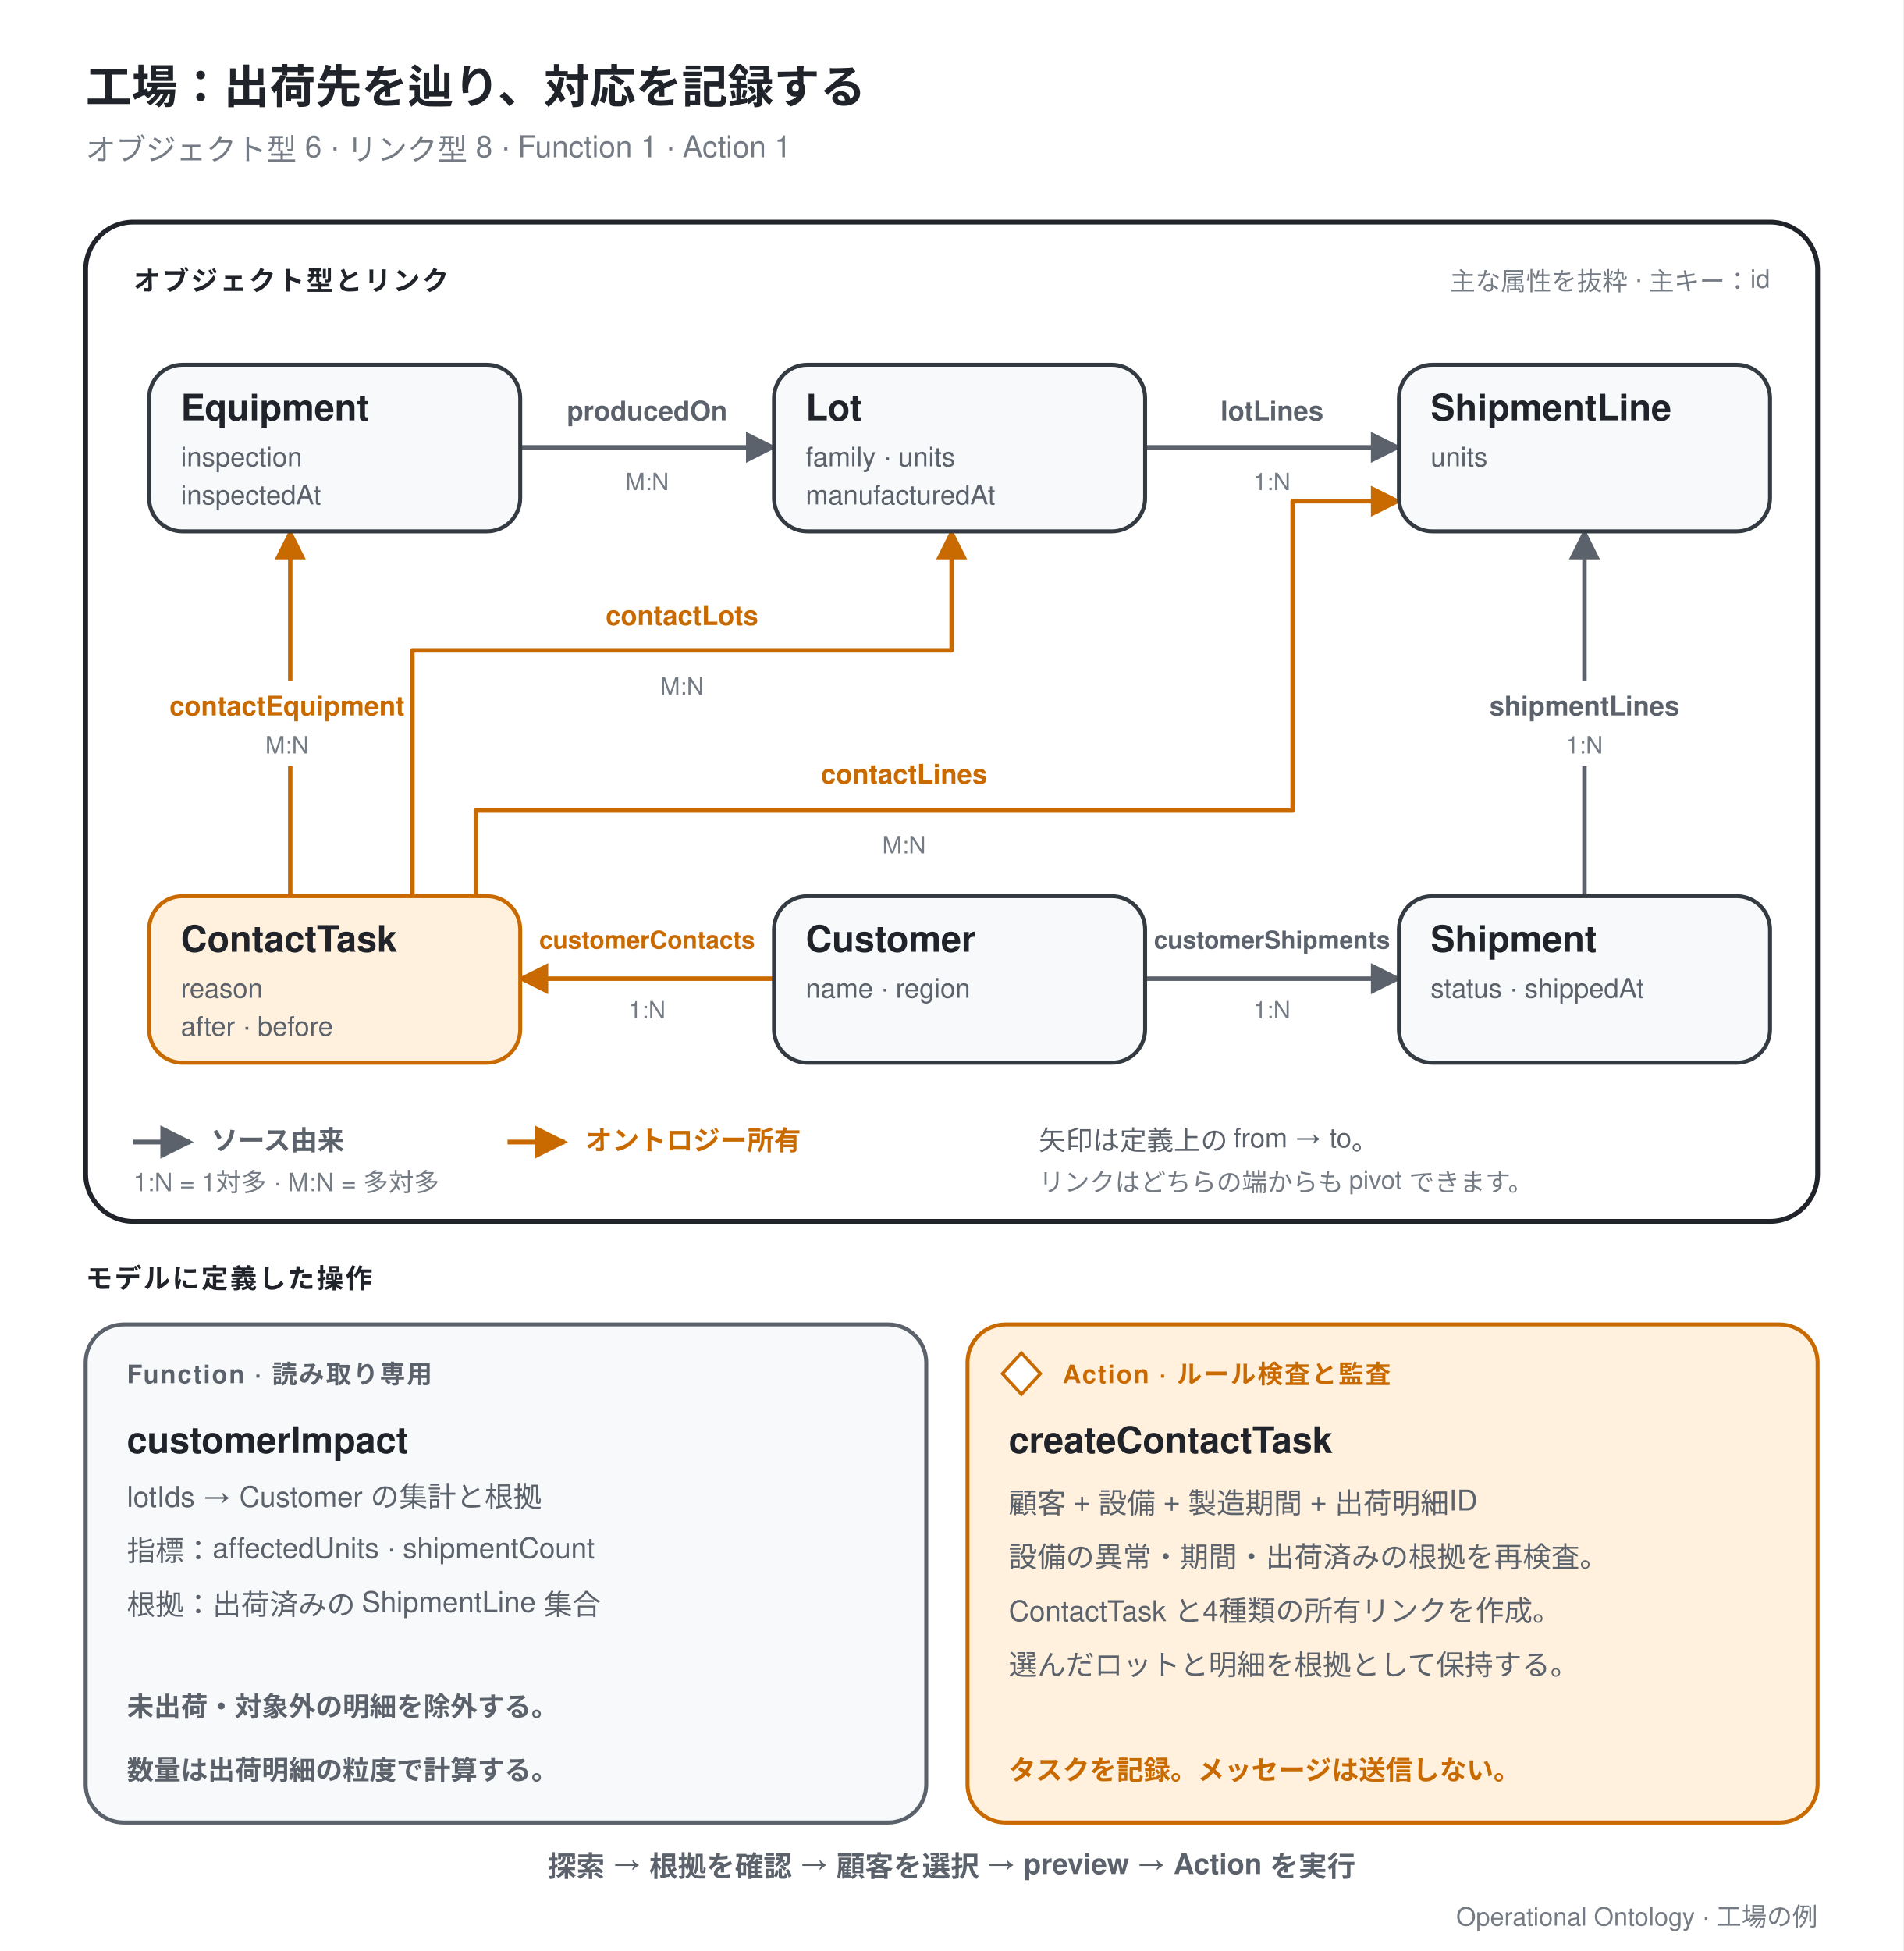
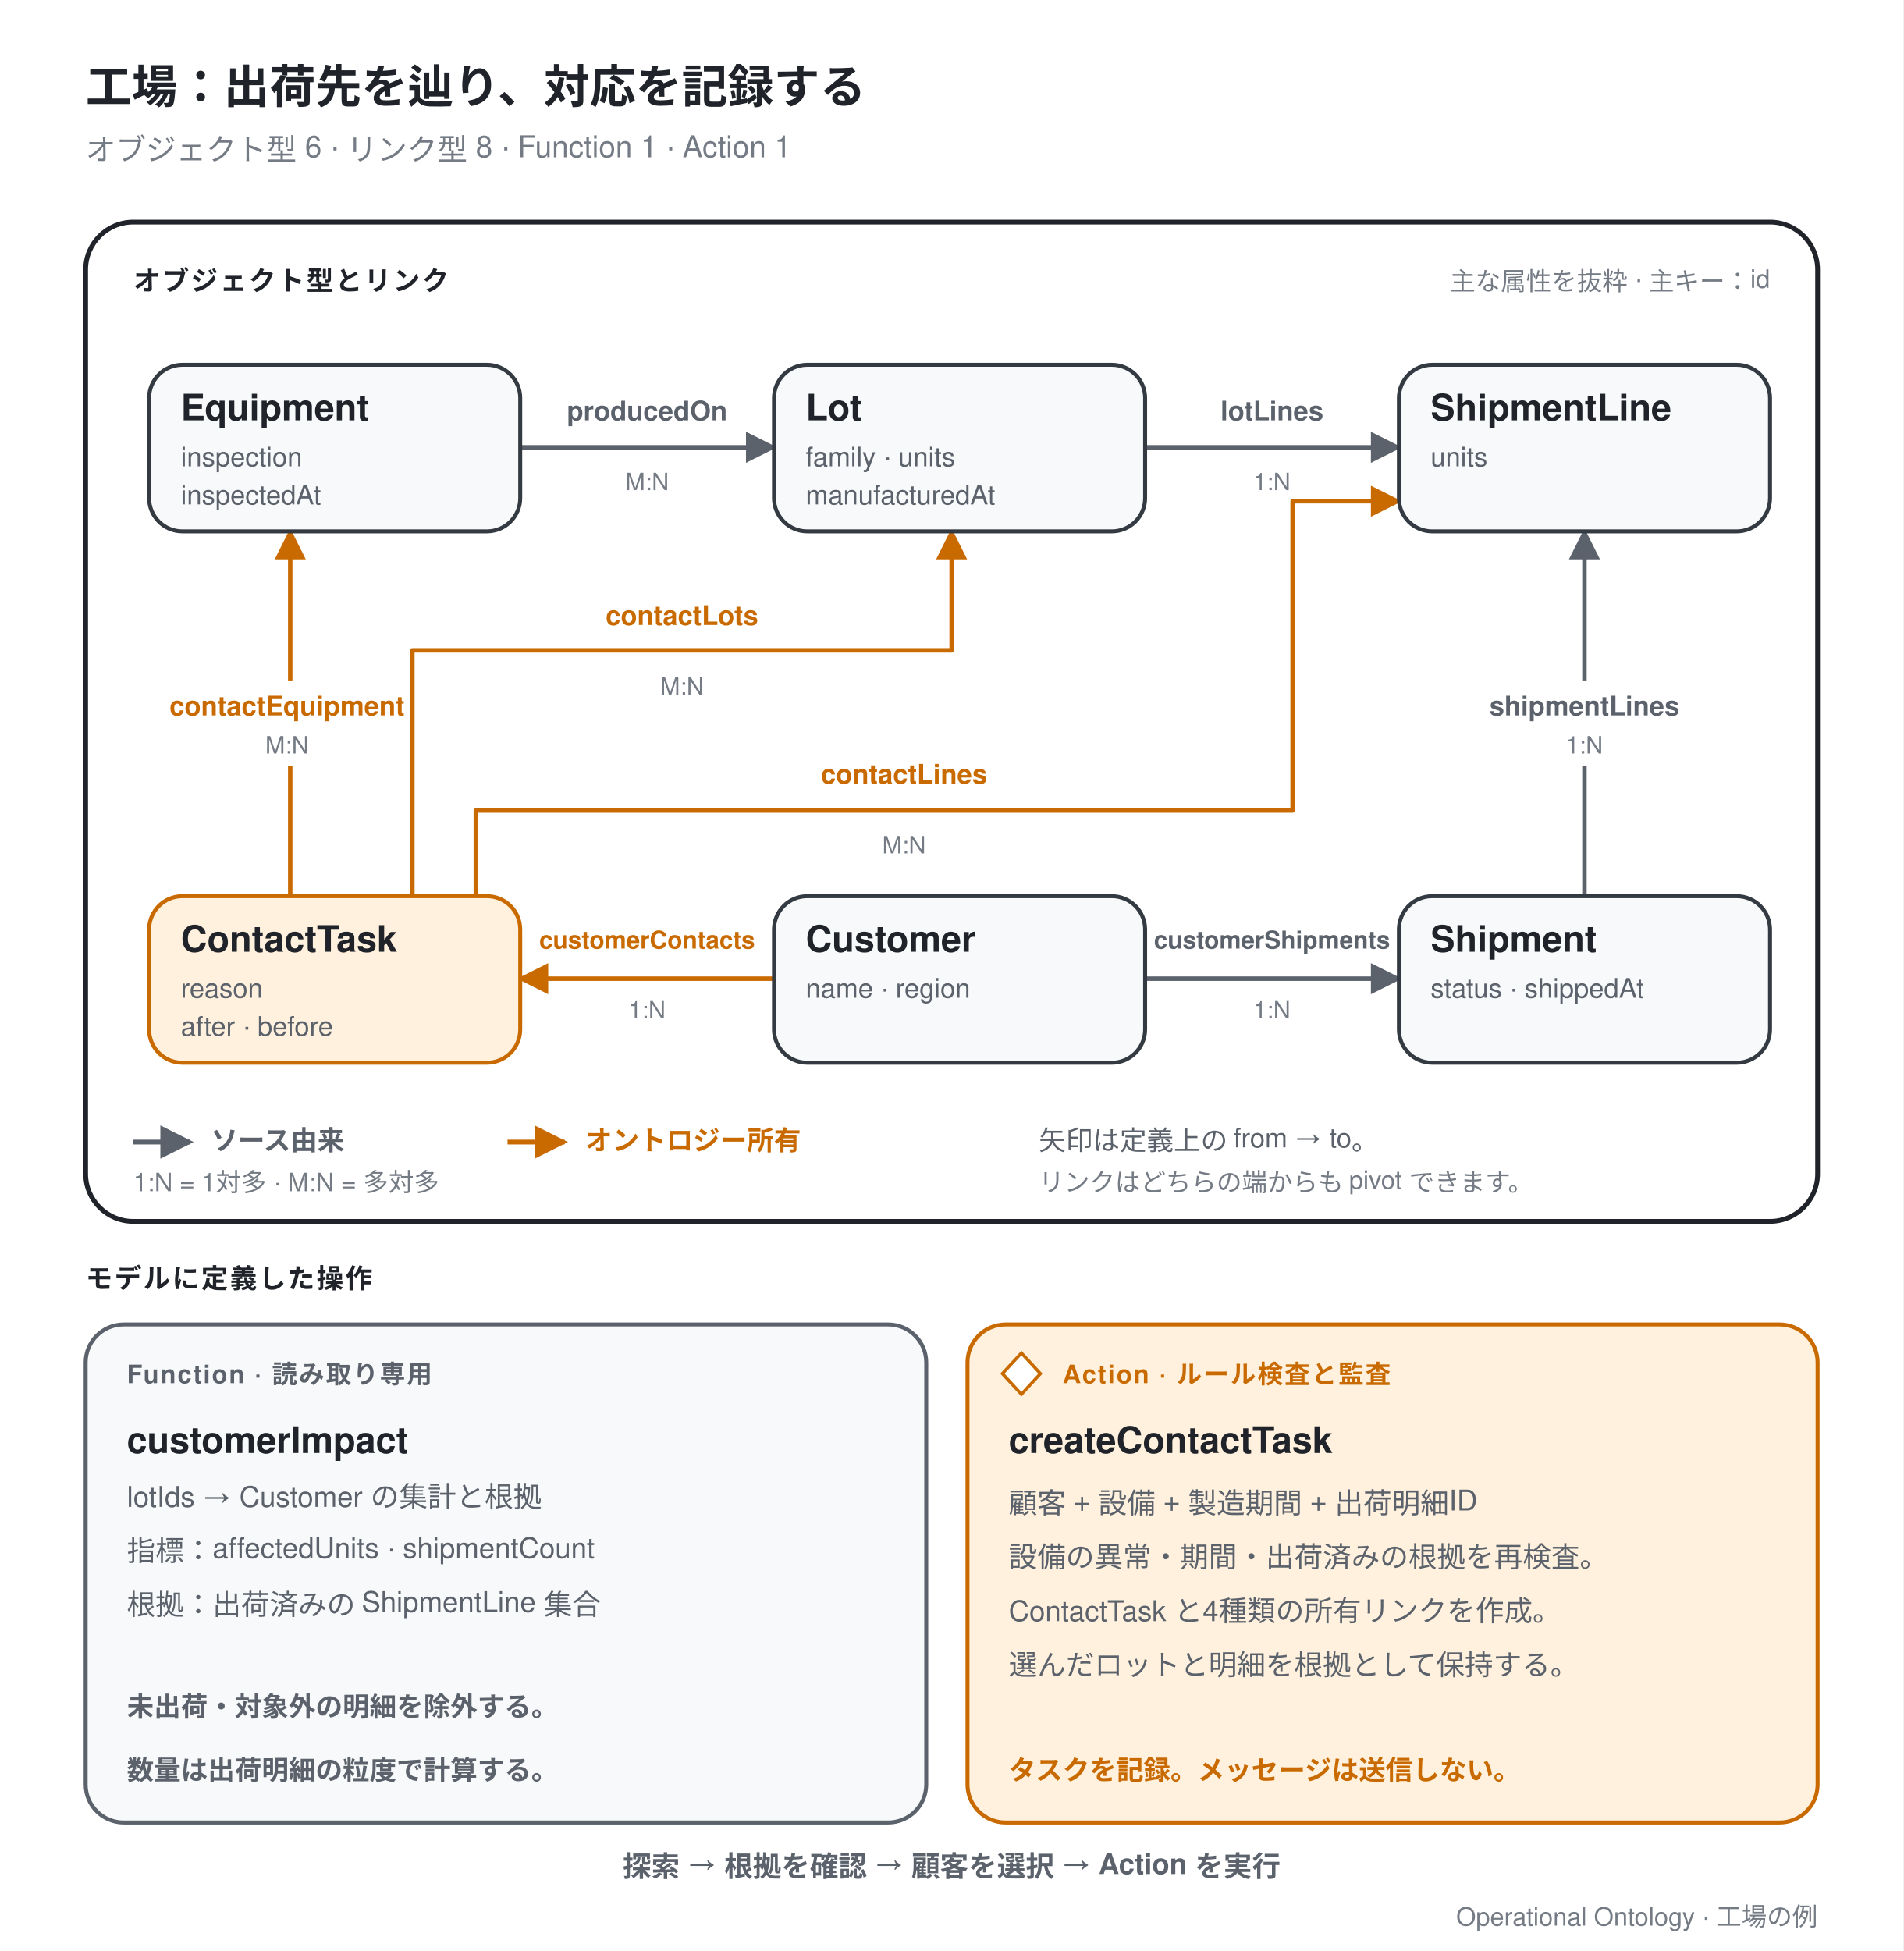
<svg xmlns="http://www.w3.org/2000/svg" xml:lang="ja" viewBox="0 0 1200 1230" role="img" aria-labelledby="title desc">
  <defs>
    <style>text { font-family: system-ui, -apple-system, BlinkMacSystemFont, "Segoe UI", Helvetica, Arial, "Hiragino Sans", "Noto Sans JP", sans-serif; }</style>
    <marker id="arrow-gray" viewBox="0 0 10 10" refX="9" refY="5" markerWidth="7" markerHeight="7" orient="auto-start-reverse">
      <path d="M 0 0 L 10 5 L 0 10 Z" fill="#5B626B" />
    </marker>
    <marker id="arrow-orange" viewBox="0 0 10 10" refX="9" refY="5" markerWidth="7" markerHeight="7" orient="auto-start-reverse">
      <path d="M 0 0 L 10 5 L 0 10 Z" fill="#C96A00" />
    </marker>
  </defs>
  <rect x="0" y="0" width="1200" height="1230" rx="0" fill="#FFFFFF" />
  <text x="54" y="65" text-anchor="start" font-size="29" font-weight="760" fill="#20242A">工場：出荷先を辿り、対応を記録する</text>
  <text x="54" y="101" text-anchor="start" font-size="19" font-weight="500" fill="#747B84">オブジェクト型 6 · リンク型 8 · Function 1 · Action 1</text>
  <rect x="54" y="140" width="1092" height="630" rx="30" fill="#FFFFFF" stroke="#20242A" stroke-width="3" />
  <text x="84" y="183" text-anchor="start" font-size="17" font-weight="760" fill="#20242A" letter-spacing="1.2">オブジェクト型とリンク</text>
  <text x="1116" y="183" text-anchor="end" font-size="16" font-weight="500" fill="#747B84">主な属性を抜粋 · 主キー：id</text>
  <g data-link="producedOn" data-from="Equipment" data-to="Lot" data-kind="many-to-many">
    <path d="M 328 282 H 488" fill="none" stroke="#5B626B" stroke-width="2.8" stroke-linecap="round" stroke-linejoin="round" marker-end="url(#arrow-gray)" />
    <text x="408" y="265" text-anchor="middle" font-size="17" font-weight="650" fill="#5B626B">producedOn</text>
    <text x="408" y="309" text-anchor="middle" font-size="15" font-weight="500" fill="#747B84">M:N</text>
  </g>
  <g data-link="lotLines" data-from="Lot" data-to="ShipmentLine" data-kind="one-to-many">
    <path d="M 722 282 H 882" fill="none" stroke="#5B626B" stroke-width="2.8" stroke-linecap="round" stroke-linejoin="round" marker-end="url(#arrow-gray)" />
    <text x="802" y="265" text-anchor="middle" font-size="17" font-weight="650" fill="#5B626B">lotLines</text>
    <text x="802" y="309" text-anchor="middle" font-size="15" font-weight="500" fill="#747B84">1:N</text>
  </g>
  <g data-link="shipmentLines" data-from="Shipment" data-to="ShipmentLine" data-kind="one-to-many">
    <path d="M 999 565 V 335" fill="none" stroke="#5B626B" stroke-width="2.8" stroke-linecap="round" stroke-linejoin="round" marker-end="url(#arrow-gray)" />
    <rect x="911.0" y="429" width="176" height="54" rx="6" fill="#FFFFFF" />
    <text x="999" y="451" text-anchor="middle" font-size="17" font-weight="650" fill="#5B626B">shipmentLines</text>
    <text x="999" y="475" text-anchor="middle" font-size="15" font-weight="500" fill="#747B84">1:N</text>
  </g>
  <g data-link="customerShipments" data-from="Customer" data-to="Shipment" data-kind="one-to-many">
    <path d="M 722 617 H 882" fill="none" stroke="#5B626B" stroke-width="2.8" stroke-linecap="round" stroke-linejoin="round" marker-end="url(#arrow-gray)" />
    <text x="802" y="598" text-anchor="middle" font-size="15.5" font-weight="650" fill="#5B626B">customerShipments</text>
    <text x="802" y="642" text-anchor="middle" font-size="15" font-weight="500" fill="#747B84">1:N</text>
  </g>
  <g data-link="contactEquipment" data-from="ContactTask" data-to="Equipment" data-kind="many-to-many">
    <path d="M 183 565 V 335" fill="none" stroke="#C96A00" stroke-width="2.8" stroke-linecap="round" stroke-linejoin="round" marker-end="url(#arrow-orange)" />
    <rect x="93.0" y="429" width="176" height="54" rx="6" fill="#FFFFFF" />
    <text x="181" y="451" text-anchor="middle" font-size="17" font-weight="650" fill="#C96A00">contactEquipment</text>
    <text x="181" y="475" text-anchor="middle" font-size="15" font-weight="500" fill="#747B84">M:N</text>
  </g>
  <g data-link="contactLots" data-from="ContactTask" data-to="Lot" data-kind="many-to-many">
    <path d="M 260 565 V 410 H 600 V 335" fill="none" stroke="#C96A00" stroke-width="2.8" stroke-linecap="round" stroke-linejoin="round" marker-end="url(#arrow-orange)" />
    <text x="430" y="394" text-anchor="middle" font-size="17" font-weight="650" fill="#C96A00">contactLots</text>
    <text x="430" y="438" text-anchor="middle" font-size="15" font-weight="500" fill="#747B84">M:N</text>
  </g>
  <g data-link="contactLines" data-from="ContactTask" data-to="ShipmentLine" data-kind="many-to-many">
    <path d="M 300 565 V 511 H 815 V 316 H 882" fill="none" stroke="#C96A00" stroke-width="2.8" stroke-linecap="round" stroke-linejoin="round" marker-end="url(#arrow-orange)" />
    <text x="570" y="494" text-anchor="middle" font-size="17" font-weight="650" fill="#C96A00">contactLines</text>
    <text x="570" y="538" text-anchor="middle" font-size="15" font-weight="500" fill="#747B84">M:N</text>
  </g>
  <g data-link="customerContacts" data-from="Customer" data-to="ContactTask" data-kind="one-to-many">
    <path d="M 488 617 H 328" fill="none" stroke="#C96A00" stroke-width="2.8" stroke-linecap="round" stroke-linejoin="round" marker-end="url(#arrow-orange)" />
    <text x="408" y="598" text-anchor="middle" font-size="15.5" font-weight="650" fill="#C96A00">customerContacts</text>
    <text x="408" y="642" text-anchor="middle" font-size="15" font-weight="500" fill="#747B84">1:N</text>
  </g>
  <g data-object="Equipment" data-properties="inspection inspectedAt">
    <rect x="94" y="230" width="234" height="105" rx="21" fill="#F8F9FA" stroke="#343A42" stroke-width="2.5" />
    <text x="114" y="265" text-anchor="start" font-size="23" font-weight="730" fill="#20242A">Equipment</text>
    <text x="114" y="294" text-anchor="start" font-size="17" font-weight="500" fill="#5B626B">inspection</text>
    <text x="114" y="318" text-anchor="start" font-size="17" font-weight="500" fill="#5B626B">inspectedAt</text>
  </g>
  <g data-object="Lot" data-properties="family units manufacturedAt">
    <rect x="488" y="230" width="234" height="105" rx="21" fill="#F8F9FA" stroke="#343A42" stroke-width="2.5" />
    <text x="508" y="265" text-anchor="start" font-size="23" font-weight="730" fill="#20242A">Lot</text>
    <text x="508" y="294" text-anchor="start" font-size="17" font-weight="500" fill="#5B626B">family · units</text>
    <text x="508" y="318" text-anchor="start" font-size="17" font-weight="500" fill="#5B626B">manufacturedAt</text>
  </g>
  <g data-object="ShipmentLine" data-properties="units">
    <rect x="882" y="230" width="234" height="105" rx="21" fill="#F8F9FA" stroke="#343A42" stroke-width="2.5" />
    <text x="902" y="265" text-anchor="start" font-size="23" font-weight="730" fill="#20242A">ShipmentLine</text>
    <text x="902" y="294" text-anchor="start" font-size="17" font-weight="500" fill="#5B626B">units</text>
  </g>
  <g data-object="ContactTask" data-properties="reason after before">
    <rect x="94" y="565" width="234" height="105" rx="21" fill="#FFF1DE" stroke="#C96A00" stroke-width="2.5" />
    <text x="114" y="600" text-anchor="start" font-size="23" font-weight="730" fill="#20242A">ContactTask</text>
    <text x="114" y="629" text-anchor="start" font-size="17" font-weight="500" fill="#5B626B">reason</text>
    <text x="114" y="653" text-anchor="start" font-size="17" font-weight="500" fill="#5B626B">after · before</text>
  </g>
  <g data-object="Customer" data-properties="name region">
    <rect x="488" y="565" width="234" height="105" rx="21" fill="#F8F9FA" stroke="#343A42" stroke-width="2.5" />
    <text x="508" y="600" text-anchor="start" font-size="23" font-weight="730" fill="#20242A">Customer</text>
    <text x="508" y="629" text-anchor="start" font-size="17" font-weight="500" fill="#5B626B">name · region</text>
  </g>
  <g data-object="Shipment" data-properties="status shippedAt">
    <rect x="882" y="565" width="234" height="105" rx="21" fill="#F8F9FA" stroke="#343A42" stroke-width="2.5" />
    <text x="902" y="600" text-anchor="start" font-size="23" font-weight="730" fill="#20242A">Shipment</text>
    <text x="902" y="629" text-anchor="start" font-size="17" font-weight="500" fill="#5B626B">status · shippedAt</text>
  </g>
  <path d="M 84 720 H 120" stroke="#5B626B" stroke-width="3" marker-end="url(#arrow-gray)" />
  <text x="133" y="725" text-anchor="start" font-size="17" font-weight="600" fill="#5B626B">ソース由来</text>
  <path d="M 320 720 H 356" stroke="#C96A00" stroke-width="3" marker-end="url(#arrow-orange)" />
  <text x="369" y="725" text-anchor="start" font-size="17" font-weight="600" fill="#C96A00">オントロジー所有</text>
  <text x="655" y="725" text-anchor="start" font-size="17" font-weight="500" fill="#5B626B">矢印は定義上の from → to。</text>
  <text x="84" y="751" text-anchor="start" font-size="16" font-weight="500" fill="#747B84">1:N = 1対多 · M:N = 多対多</text>
  <text x="655" y="751" text-anchor="start" font-size="16" font-weight="500" fill="#747B84">リンクはどちらの端からも pivot できます。</text>
  <text x="54" y="812" text-anchor="start" font-size="17" font-weight="760" fill="#20242A" letter-spacing="1.2">モデルに定義した操作</text>
  <rect x="54" y="835" width="530" height="314" rx="24" fill="#F8F9FA" stroke="#5B626B" stroke-width="2.5" />
  <rect x="610" y="835" width="536" height="314" rx="24" fill="#FFF1DE" stroke="#C96A00" stroke-width="2.5" />
  <text x="80" y="872" text-anchor="start" font-size="16" font-weight="750" fill="#5B626B" letter-spacing="1">Function · 読み取り専用</text>
  <path d="M 644 853 L 656 866 L 644 879 L 632 866 Z" fill="#FFFFFF" stroke="#C96A00" stroke-width="2" />
  <text x="670" y="872" text-anchor="start" font-size="16" font-weight="750" fill="#C96A00" letter-spacing="1">Action · ルール検査と監査</text>
  <g data-function="customerImpact">
    <text x="80" y="916" text-anchor="start" font-size="23" font-weight="730" fill="#20242A">customerImpact</text>
    <text x="80" y="950" text-anchor="start" font-size="18" font-weight="500" fill="#5B626B">lotIds → Customer の集計と根拠</text>
    <text x="80" y="984" text-anchor="start" font-size="18" font-weight="500" fill="#5B626B">指標：affectedUnits · shipmentCount</text>
    <text x="80" y="1018" text-anchor="start" font-size="18" font-weight="500" fill="#5B626B">根拠：出荷済みの ShipmentLine 集合</text>
  </g>
  <text x="80" y="1082" text-anchor="start" font-size="17" font-weight="550" fill="#5B626B">未出荷・対象外の明細を除外する。</text>
  <text x="80" y="1122" text-anchor="start" font-size="17" font-weight="550" fill="#5B626B">数量は出荷明細の粒度で計算する。</text>
  <g data-action="createContactTask">
    <text x="636" y="916" text-anchor="start" font-size="23" font-weight="730" fill="#20242A">createContactTask</text>
    <text x="636" y="954" text-anchor="start" font-size="18" font-weight="500" fill="#5B626B">顧客 + 設備 + 製造期間 + 出荷明細ID</text>
    <text x="636" y="988" text-anchor="start" font-size="18" font-weight="500" fill="#5B626B">設備の異常・期間・出荷済みの根拠を再検査。</text>
    <text x="636" y="1022" text-anchor="start" font-size="18" font-weight="500" fill="#5B626B">ContactTask と4種類の所有リンクを作成。</text>
    <text x="636" y="1056" text-anchor="start" font-size="18" font-weight="500" fill="#5B626B">選んだロットと明細を根拠として保持する。</text>
    <text x="636" y="1122" text-anchor="start" font-size="17" font-weight="650" fill="#C96A00">タスクを記録。メッセージは送信しない。</text>
  </g>
-   <text x="600" y="1183" text-anchor="middle" font-size="18" font-weight="550" fill="#5B626B">探索 → 根拠を確認 → 顧客を選択 → preview → Action を実行</text>
+   <text x="600" y="1183" text-anchor="middle" font-size="18" font-weight="550" fill="#5B626B">探索 → 根拠を確認 → 顧客を選択 → Action を実行</text>
  <text x="1146" y="1214" text-anchor="end" font-size="16" font-weight="500" fill="#747B84">Operational Ontology · 工場の例</text>
</svg>
